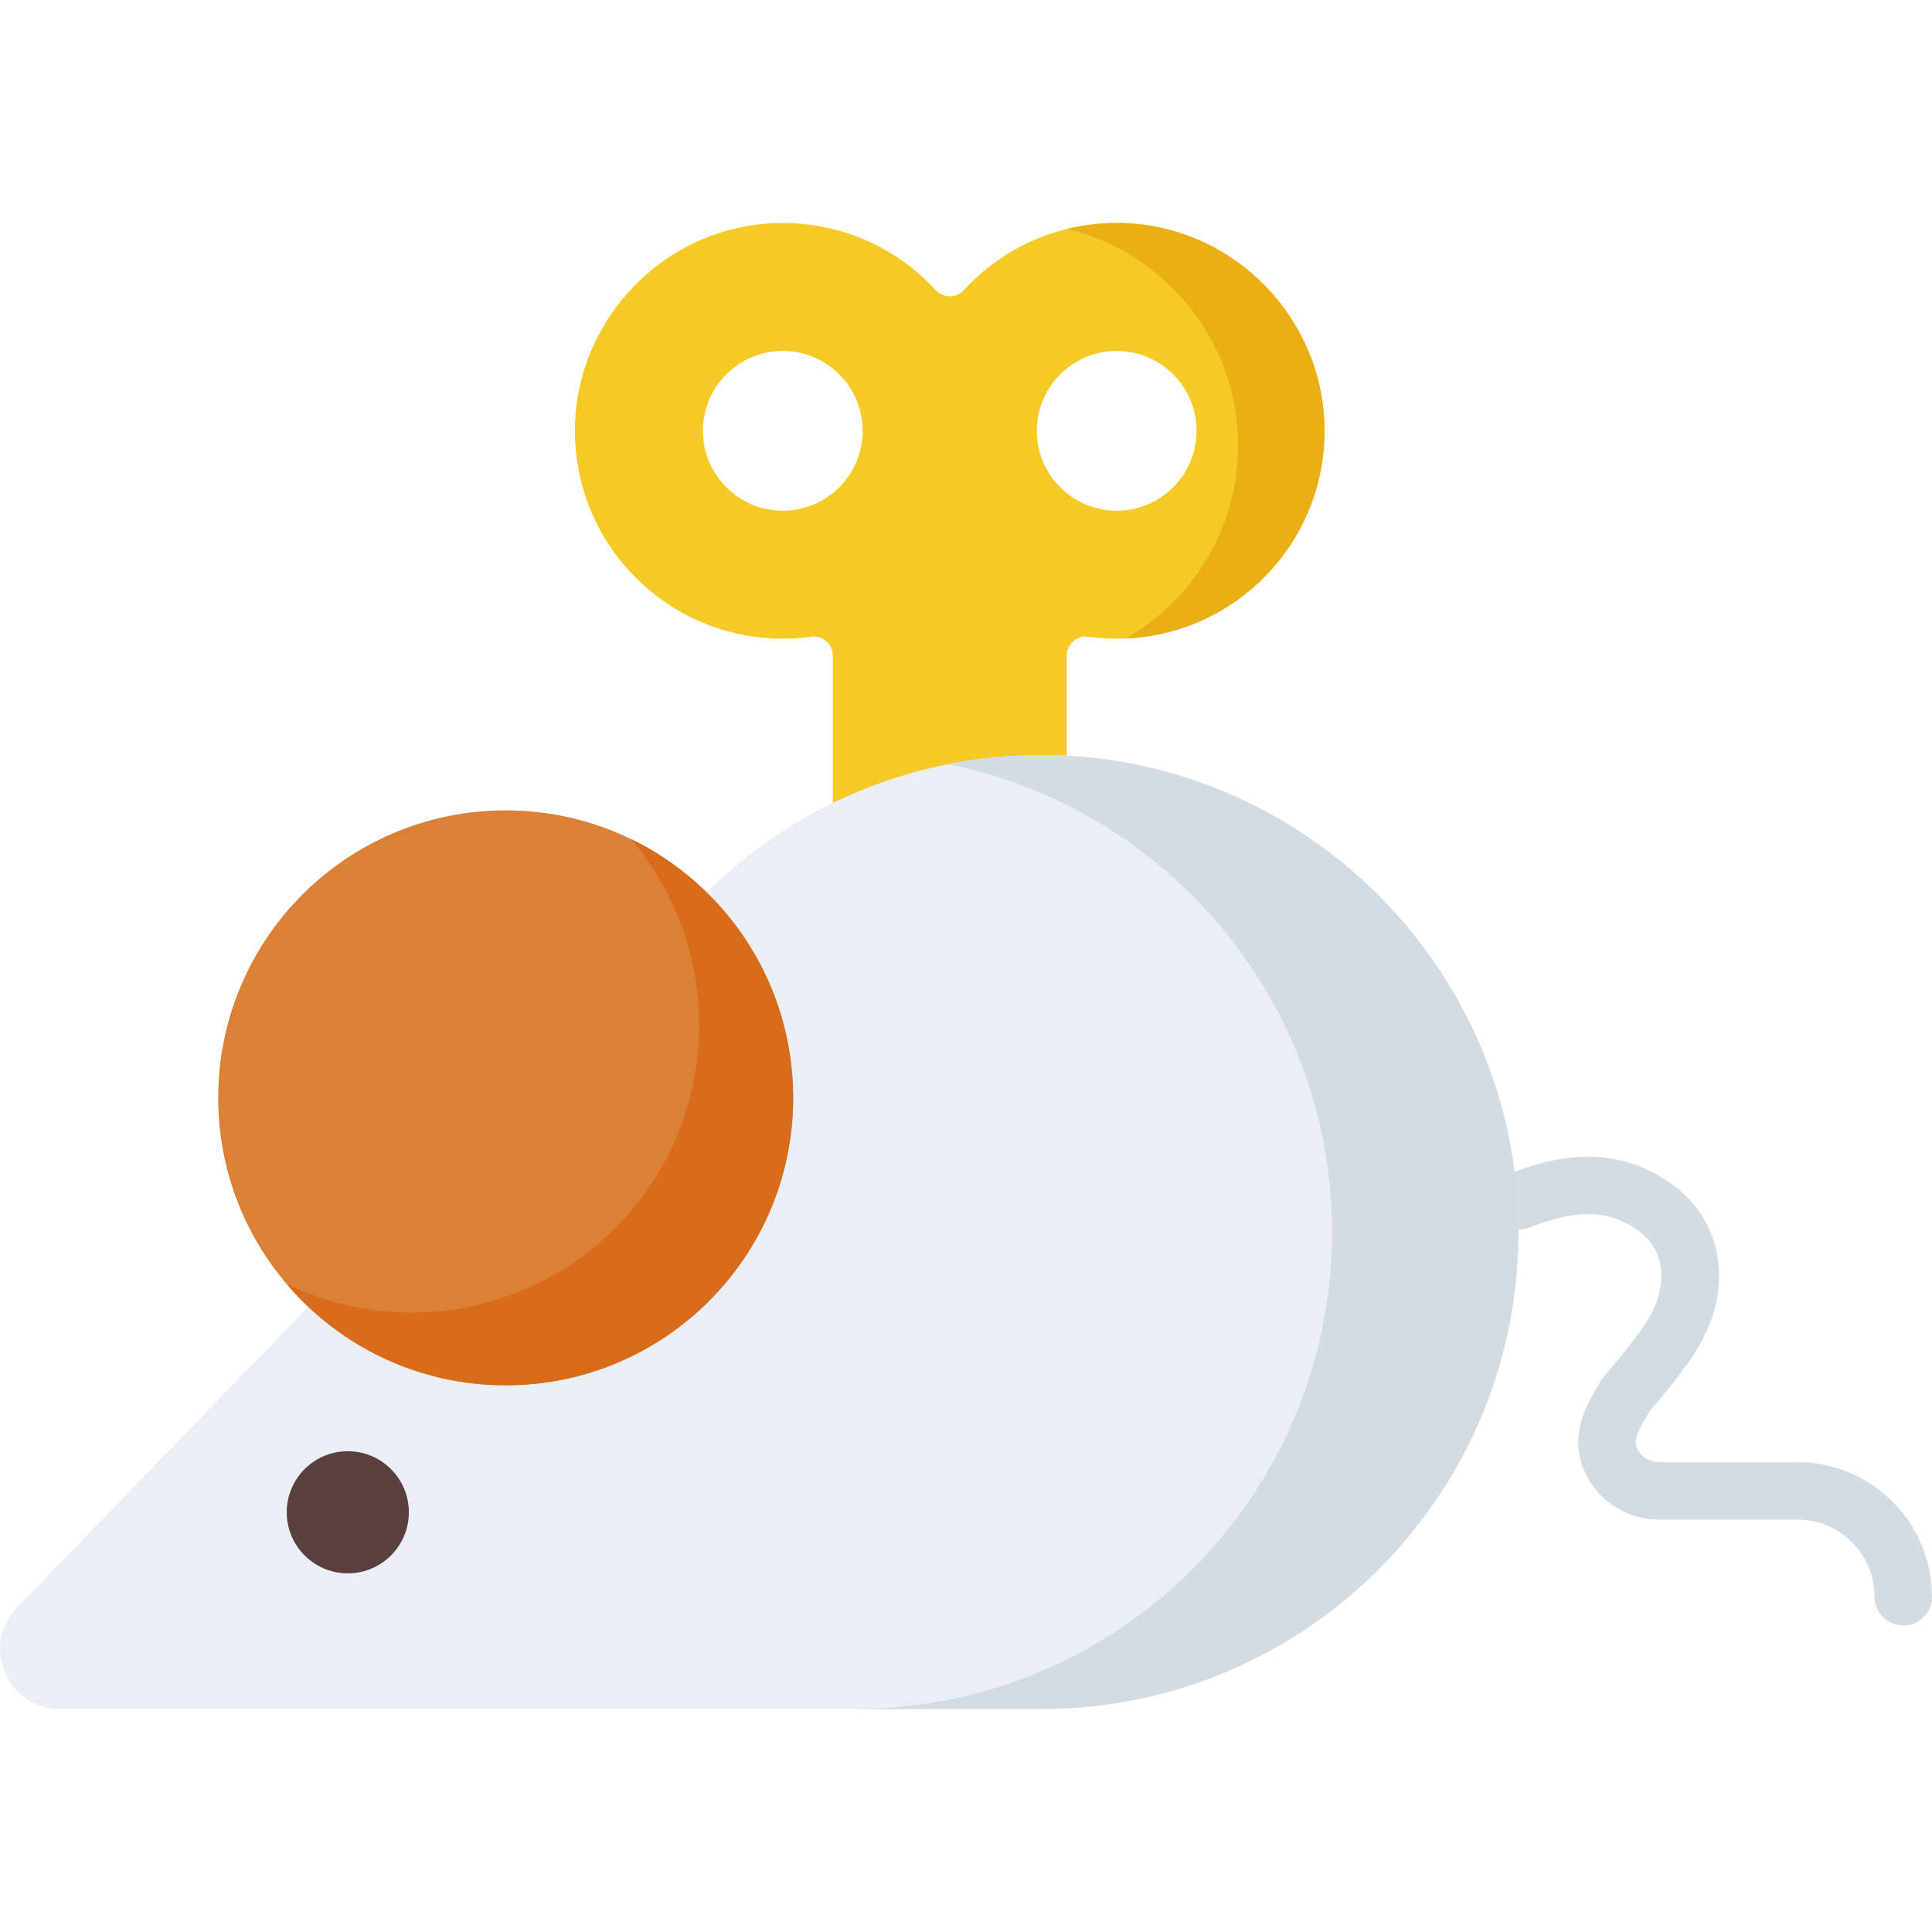
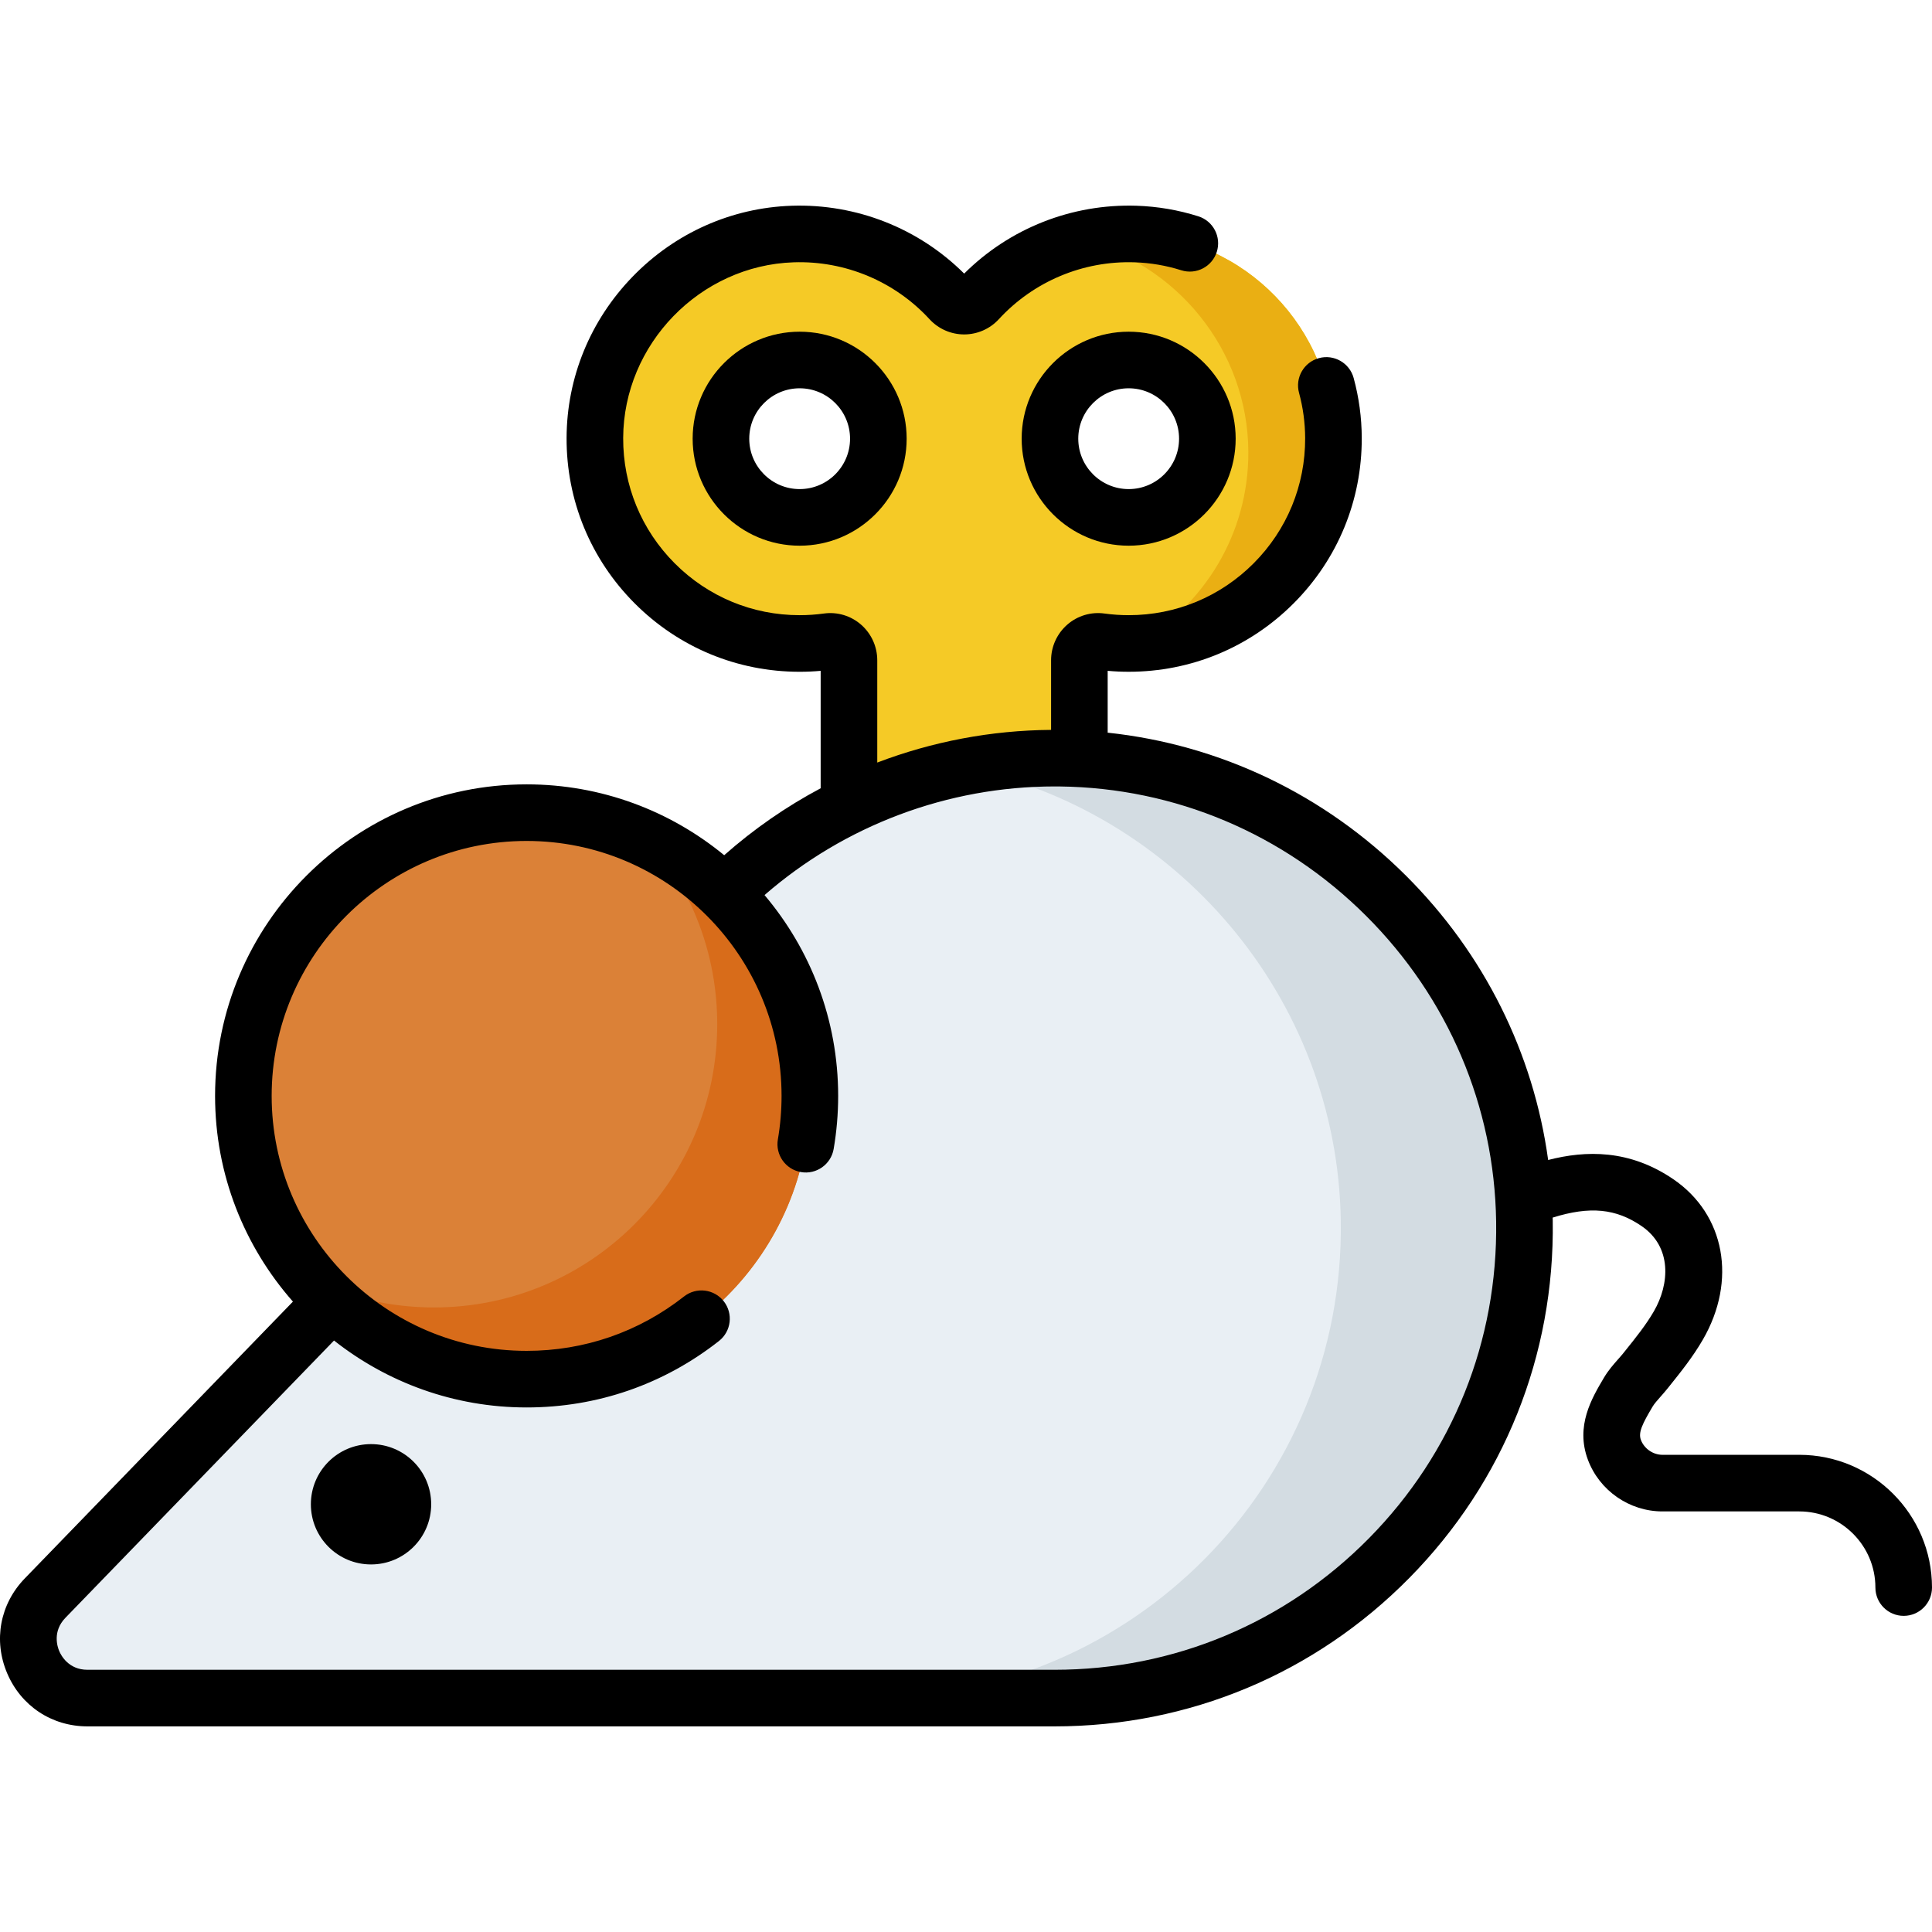
- <svg xmlns="http://www.w3.org/2000/svg" version="1.1" id="Capa_1" x="0px" y="0px" viewBox="0 0 512.002 512.002" style="enable-background:new 0 0 512.002 512.002;" xml:space="preserve">
-   <path style="fill:#D3DCE2;" d="M504.388,430.785c-4.204,0-7.612-3.408-7.612-7.612c0-11.292-9.187-20.479-20.479-20.479h-36.795  c-8.903,0-16.969-5.603-20.07-13.942c-3.361-9.033,1.057-16.491,4.283-21.937l0.076-0.128c1.157-1.953,2.564-3.545,3.805-4.948  c0.46-0.52,0.918-1.034,1.333-1.552l0.486-0.605c2.909-3.624,5.656-7.047,7.772-10.698c4.272-7.374,4.905-17.327-3.306-22.944  c-7.895-5.401-15.944-5.563-28.715-0.577c-3.915,1.528-8.329-0.407-9.858-4.322c-1.529-3.916,0.406-8.329,4.322-9.858  c11.75-4.587,27.238-8.484,42.846,2.193c13.863,9.482,17.105,27.222,7.884,43.14c-2.694,4.651-5.937,8.69-9.072,12.597l-0.482,0.601  c-0.564,0.704-1.181,1.405-1.806,2.112c-0.831,0.94-1.69,1.911-2.11,2.621l-0.076,0.129c-2.677,4.52-3.857,6.869-3.112,8.871  c0.882,2.371,3.268,4.026,5.803,4.026H476.3c19.686,0,35.702,16.016,35.702,35.702C512,427.377,508.592,430.785,504.388,430.785z" />
-   <path style="fill:#F5CA26;" d="M297.782,59.128c-16.776-0.548-31.938,6.404-42.391,17.77c-1.989,2.162-5.419,2.162-7.398,0  c-10.453-11.367-25.615-18.318-42.391-17.77c-29.421,0.954-53.138,25.422-53.24,54.853c-0.102,30.507,24.6,55.27,55.087,55.27  c2.568,0,5.085-0.172,7.561-0.517c3.024-0.416,5.693,1.989,5.693,5.034v48.551h61.978v-48.551c0-3.045,2.669-5.45,5.683-5.034  c2.476,0.345,5.003,0.517,7.571,0.517c30.487,0,55.188-24.763,55.077-55.27C350.91,84.55,327.193,60.082,297.782,59.128z   M207.449,135.344c-11.691,0-21.17-9.479-21.17-21.17s9.479-21.17,21.17-21.17c11.681,0,21.16,9.479,21.16,21.17  S219.13,135.344,207.449,135.344z M295.935,135.344c-11.691,0-21.17-9.479-21.17-21.17s9.479-21.17,21.17-21.17  s21.17,9.479,21.17,21.17S307.626,135.344,295.935,135.344z" />
-   <path style="fill:#EAAF13;" d="M297.782,59.127c-5.186-0.173-10.21,0.376-15,1.553c25.869,6.16,45.243,29.593,45.344,57.096  c0.071,22.033-11.955,41.264-29.817,51.423c29.391-1.248,52.814-25.514,52.702-55.219C350.91,84.55,327.193,60.081,297.782,59.127z" />
-   <path style="fill:#E9EFF4;" d="M277.51,200.1c-37.547-0.44-71.379,15.494-94.807,41.106c-6.504,7.11-12.982,14.244-19.687,21.165  L4.499,426.012c-9.744,10.06-2.616,26.889,11.389,26.889h260.105c70.441,0,127.424-57.618,126.391-128.296  C401.388,256.431,345.686,200.9,277.51,200.1z" />
-   <path style="fill:#D3DCE2;" d="M275.993,452.906h-49.394c70.442,0,127.427-57.624,126.391-128.3  c-0.883-60.293-44.542-110.691-101.781-122.088c8.494-1.685,17.283-2.527,26.295-2.415c68.179,0.802,123.885,56.325,124.879,124.504  C403.419,395.282,346.435,452.906,275.993,452.906z" />
-   <circle style="fill:#DB8137;" cx="134.01" cy="290.941" r="76.18" />
-   <path style="fill:#D86C1A;" d="M210.189,290.943c0,42.066-34.11,76.176-76.186,76.176c-23.24,0-44.045-10.412-58.02-26.823  c10.017,4.831,21.241,7.54,33.105,7.54c42.076,0,76.186-34.109,76.186-76.186c0-18.815-6.82-36.048-18.136-49.333  C192.611,234.648,210.189,260.741,210.189,290.943z" />
-   <circle style="fill:#5B3E3E;" cx="92.17" cy="400.771" r="16.182" />
+ <svg xmlns="http://www.w3.org/2000/svg" version="1.1" id="Capa_1" x="0px" y="0px" viewBox="0 0 512 512" style="enable-background:new 0 0 512 512;" xml:space="preserve">
+   <path style="fill:#F5CA26;" d="M300.927,62.022c-16.529-0.54-31.469,6.31-41.768,17.509c-1.96,2.13-5.34,2.13-7.29,0  c-10.3-11.199-25.239-18.049-41.768-17.509c-28.989,0.94-52.358,25.049-52.458,54.047c-0.1,30.059,24.239,54.457,54.277,54.457  c2.53,0,5.01-0.17,7.45-0.51c2.98-0.41,5.61,1.96,5.61,4.96v47.838h61.067v-47.838c0-3,2.63-5.37,5.6-4.96  c2.44,0.34,4.93,0.51,7.46,0.51c30.039,0,54.377-24.399,54.267-54.457C353.274,87.07,329.905,62.961,300.927,62.022z   M211.921,137.118c-11.519,0-20.859-9.34-20.859-20.859s9.34-20.859,20.859-20.859c11.509,0,20.849,9.339,20.849,20.859  S223.43,137.118,211.921,137.118z M299.107,137.118c-11.519,0-20.859-9.34-20.859-20.859s9.34-20.859,20.859-20.859  s20.859,9.339,20.859,20.859S310.626,137.118,299.107,137.118z" />
+   <path style="fill:#EAAF13;" d="M300.927,62.021c-5.11-0.17-10.06,0.37-14.779,1.53c25.489,6.07,44.578,29.159,44.678,56.257  c0.07,21.709-11.779,40.658-29.379,50.668c28.959-1.23,52.038-25.139,51.928-54.407C353.274,87.07,329.905,62.961,300.927,62.021z" />
+   <path style="fill:#E9EFF4;" d="M280.952,200.922c-36.996-0.434-70.33,15.266-93.414,40.502  c-6.408,7.006-12.791,14.034-19.397,20.854L11.953,423.515c-9.601,9.912-2.578,26.493,11.222,26.493h256.283  c69.406,0,125.552-56.772,124.534-126.41C403.01,256.426,348.127,201.71,280.952,200.922z" />
+   <path style="fill:#D3DCE2;" d="M279.458,450.013H230.79c69.407,0,125.554-56.777,124.534-126.414  c-0.87-59.407-43.888-109.065-100.285-120.294c8.37-1.66,17.029-2.49,25.909-2.38c67.177,0.79,122.064,55.497,123.044,122.674  C405.012,393.236,348.865,450.013,279.458,450.013z" />
+   <circle style="fill:#DB8137;" cx="139.557" cy="290.429" r="75.06" />
+   <path style="fill:#D86C1A;" d="M214.621,290.431c0,41.448-33.608,75.057-75.067,75.057c-22.899,0-43.398-10.26-57.167-26.429  c9.87,4.76,20.929,7.43,32.618,7.43c41.458,0,75.067-33.608,75.067-75.067c0-18.539-6.72-35.518-17.869-48.608  C197.302,234.963,214.621,260.672,214.621,290.431z" />
+   <path d="M183.56,116.258c0,15.636,12.721,28.357,28.356,28.357c15.636,0,28.357-12.721,28.357-28.357  c0-15.635-12.721-28.356-28.357-28.356C196.281,87.902,183.56,100.622,183.56,116.258z M225.273,116.258  c0,7.365-5.992,13.357-13.357,13.357c-7.365,0-13.357-5.992-13.357-13.357c0-7.365,5.992-13.357,13.357-13.357  C219.282,102.901,225.273,108.893,225.273,116.258z" />
+   <path d="M299.108,87.902c-15.636,0-28.357,12.721-28.357,28.356c0,15.636,12.721,28.357,28.357,28.357  c15.635,0,28.356-12.721,28.356-28.357C327.464,100.622,314.743,87.902,299.108,87.902z M299.108,129.615  c-7.365,0-13.357-5.992-13.357-13.357c0-7.365,5.992-13.357,13.357-13.357s13.357,5.992,13.357,13.357  S306.473,129.615,299.108,129.615z" />
+   <path d="M476.82,385.541h-36.254c-2.497,0-4.848-1.631-5.717-3.967c-0.734-1.973,0.429-4.287,3.067-8.74l0.075-0.127  c0.415-0.7,1.261-1.657,2.08-2.582c0.616-0.696,1.223-1.388,1.779-2.081l0.475-0.592c3.09-3.849,6.285-7.829,8.939-12.411  c9.086-15.684,5.891-33.163-7.768-42.506c-11.66-7.976-23.25-7.695-33.22-5.125c-3.899-28.387-16.968-54.699-37.685-75.355  c-21.585-21.52-49.285-34.719-79.046-37.892v-16.386c1.849,0.166,3.711,0.249,5.565,0.249c16.54,0,32.079-6.452,43.754-18.169  c11.675-11.716,18.072-27.278,18.015-43.82c-0.019-5.364-0.741-10.701-2.147-15.863c-1.088-3.996-5.21-6.354-9.207-5.265  c-3.996,1.088-6.354,5.21-5.265,9.207c1.06,3.895,1.605,7.923,1.62,11.974c0.044,12.526-4.801,24.31-13.64,33.181  c-8.84,8.871-20.606,13.757-33.13,13.757c-2.15,0-4.314-0.148-6.433-0.44c-3.544-0.49-7.128,0.585-9.833,2.944  c-2.731,2.381-4.297,5.824-4.297,9.446v18.448c-15.891,0.115-31.48,3.1-46.064,8.659v-27.106c0-3.622-1.566-7.066-4.297-9.446  c-2.706-2.359-6.293-3.434-9.834-2.944c-2.119,0.292-4.283,0.44-6.433,0.44c-12.523,0-24.289-4.886-33.129-13.757  s-13.684-20.654-13.641-33.181c0.086-24.871,20.361-45.765,45.196-46.577c13.646-0.45,26.77,5.055,36.004,15.095  c2.349,2.554,5.69,4.018,9.166,4.018c3.476,0,6.817-1.464,9.167-4.018c9.232-10.039,22.343-15.548,36.003-15.094  c4.209,0.137,8.371,0.848,12.372,2.112c3.95,1.248,8.163-0.942,9.411-4.891c1.248-3.95-0.942-8.163-4.891-9.411  c-5.306-1.677-10.825-2.62-16.402-2.802c-17.118-0.55-33.602,5.967-45.66,17.982c-12.059-12.015-28.538-18.527-45.66-17.982  c-15.968,0.522-30.953,7.191-42.194,18.778c-11.237,11.582-17.456,26.76-17.511,42.739c-0.058,16.543,6.341,32.105,18.015,43.821  c11.675,11.716,27.214,18.168,43.754,18.168c1.853,0,3.716-0.083,5.565-0.249v31.119c-9.142,4.86-17.729,10.806-25.564,17.74  c-14.259-11.726-32.5-18.776-52.359-18.776c-45.526,0-82.564,37.038-82.564,82.564c0,20.879,7.806,39.959,20.632,54.514  l-71.06,73.357c-6.573,6.786-8.368,16.407-4.683,25.107c3.685,8.7,11.844,14.104,21.292,14.104h256.283  c35.636,0,69.039-13.98,94.055-39.364c25.012-25.38,38.499-58.996,37.978-94.655c-0.004-0.272-0.016-0.543-0.022-0.815  c9.929-3.104,16.803-2.38,23.557,2.24c8.091,5.534,7.466,15.342,3.258,22.607c-2.084,3.598-4.791,6.97-7.657,10.541l-0.479,0.596  c-0.409,0.51-0.86,1.016-1.314,1.529c-1.223,1.383-2.609,2.951-3.749,4.875l-0.075,0.126c-3.178,5.366-7.531,12.714-4.22,21.615  c3.056,8.216,11.003,13.737,19.775,13.737h36.254c11.126,0,20.178,9.052,20.178,20.178c0,4.142,3.358,7.5,7.5,7.5s7.5-3.358,7.5-7.5  C511.997,401.322,496.216,385.541,476.82,385.541z M362.83,407.616c-22.175,22.501-51.784,34.893-83.372,34.893H23.175  c-4.993,0-6.988-3.793-7.48-4.955c-0.493-1.163-1.829-5.234,1.645-8.821l71.18-73.481c14.059,11.092,31.782,17.737,51.038,17.737  c18.688,0,36.316-6.091,50.978-17.613c3.257-2.559,3.822-7.274,1.263-10.531c-2.56-3.257-7.275-3.821-10.531-1.263  c-11.993,9.425-26.416,14.408-41.71,14.408c-37.255,0-67.565-30.309-67.565-67.564s30.31-67.565,67.565-67.565  s67.564,30.31,67.564,67.565c0,3.87-0.329,7.748-0.978,11.527c-0.701,4.082,2.039,7.96,6.122,8.661  c4.084,0.705,7.96-2.039,8.661-6.122c0.793-4.615,1.195-9.347,1.195-14.066c0-20.266-7.353-38.839-19.514-53.223  c21.211-18.454,48.527-28.79,76.886-28.79c0.455,0,0.915,0.002,1.371,0.008c30.523,0.358,59.338,12.524,81.134,34.256  c21.798,21.732,34.048,50.51,34.494,81.03C396.955,355.32,385,385.119,362.83,407.616z" />
+   <circle cx="98.327" cy="398.649" r="15.944" />
  <g>
</g>
  <g>
</g>
  <g>
</g>
  <g>
</g>
  <g>
</g>
  <g>
</g>
  <g>
</g>
  <g>
</g>
  <g>
</g>
  <g>
</g>
  <g>
</g>
  <g>
</g>
  <g>
</g>
  <g>
</g>
  <g>
</g>
</svg>
